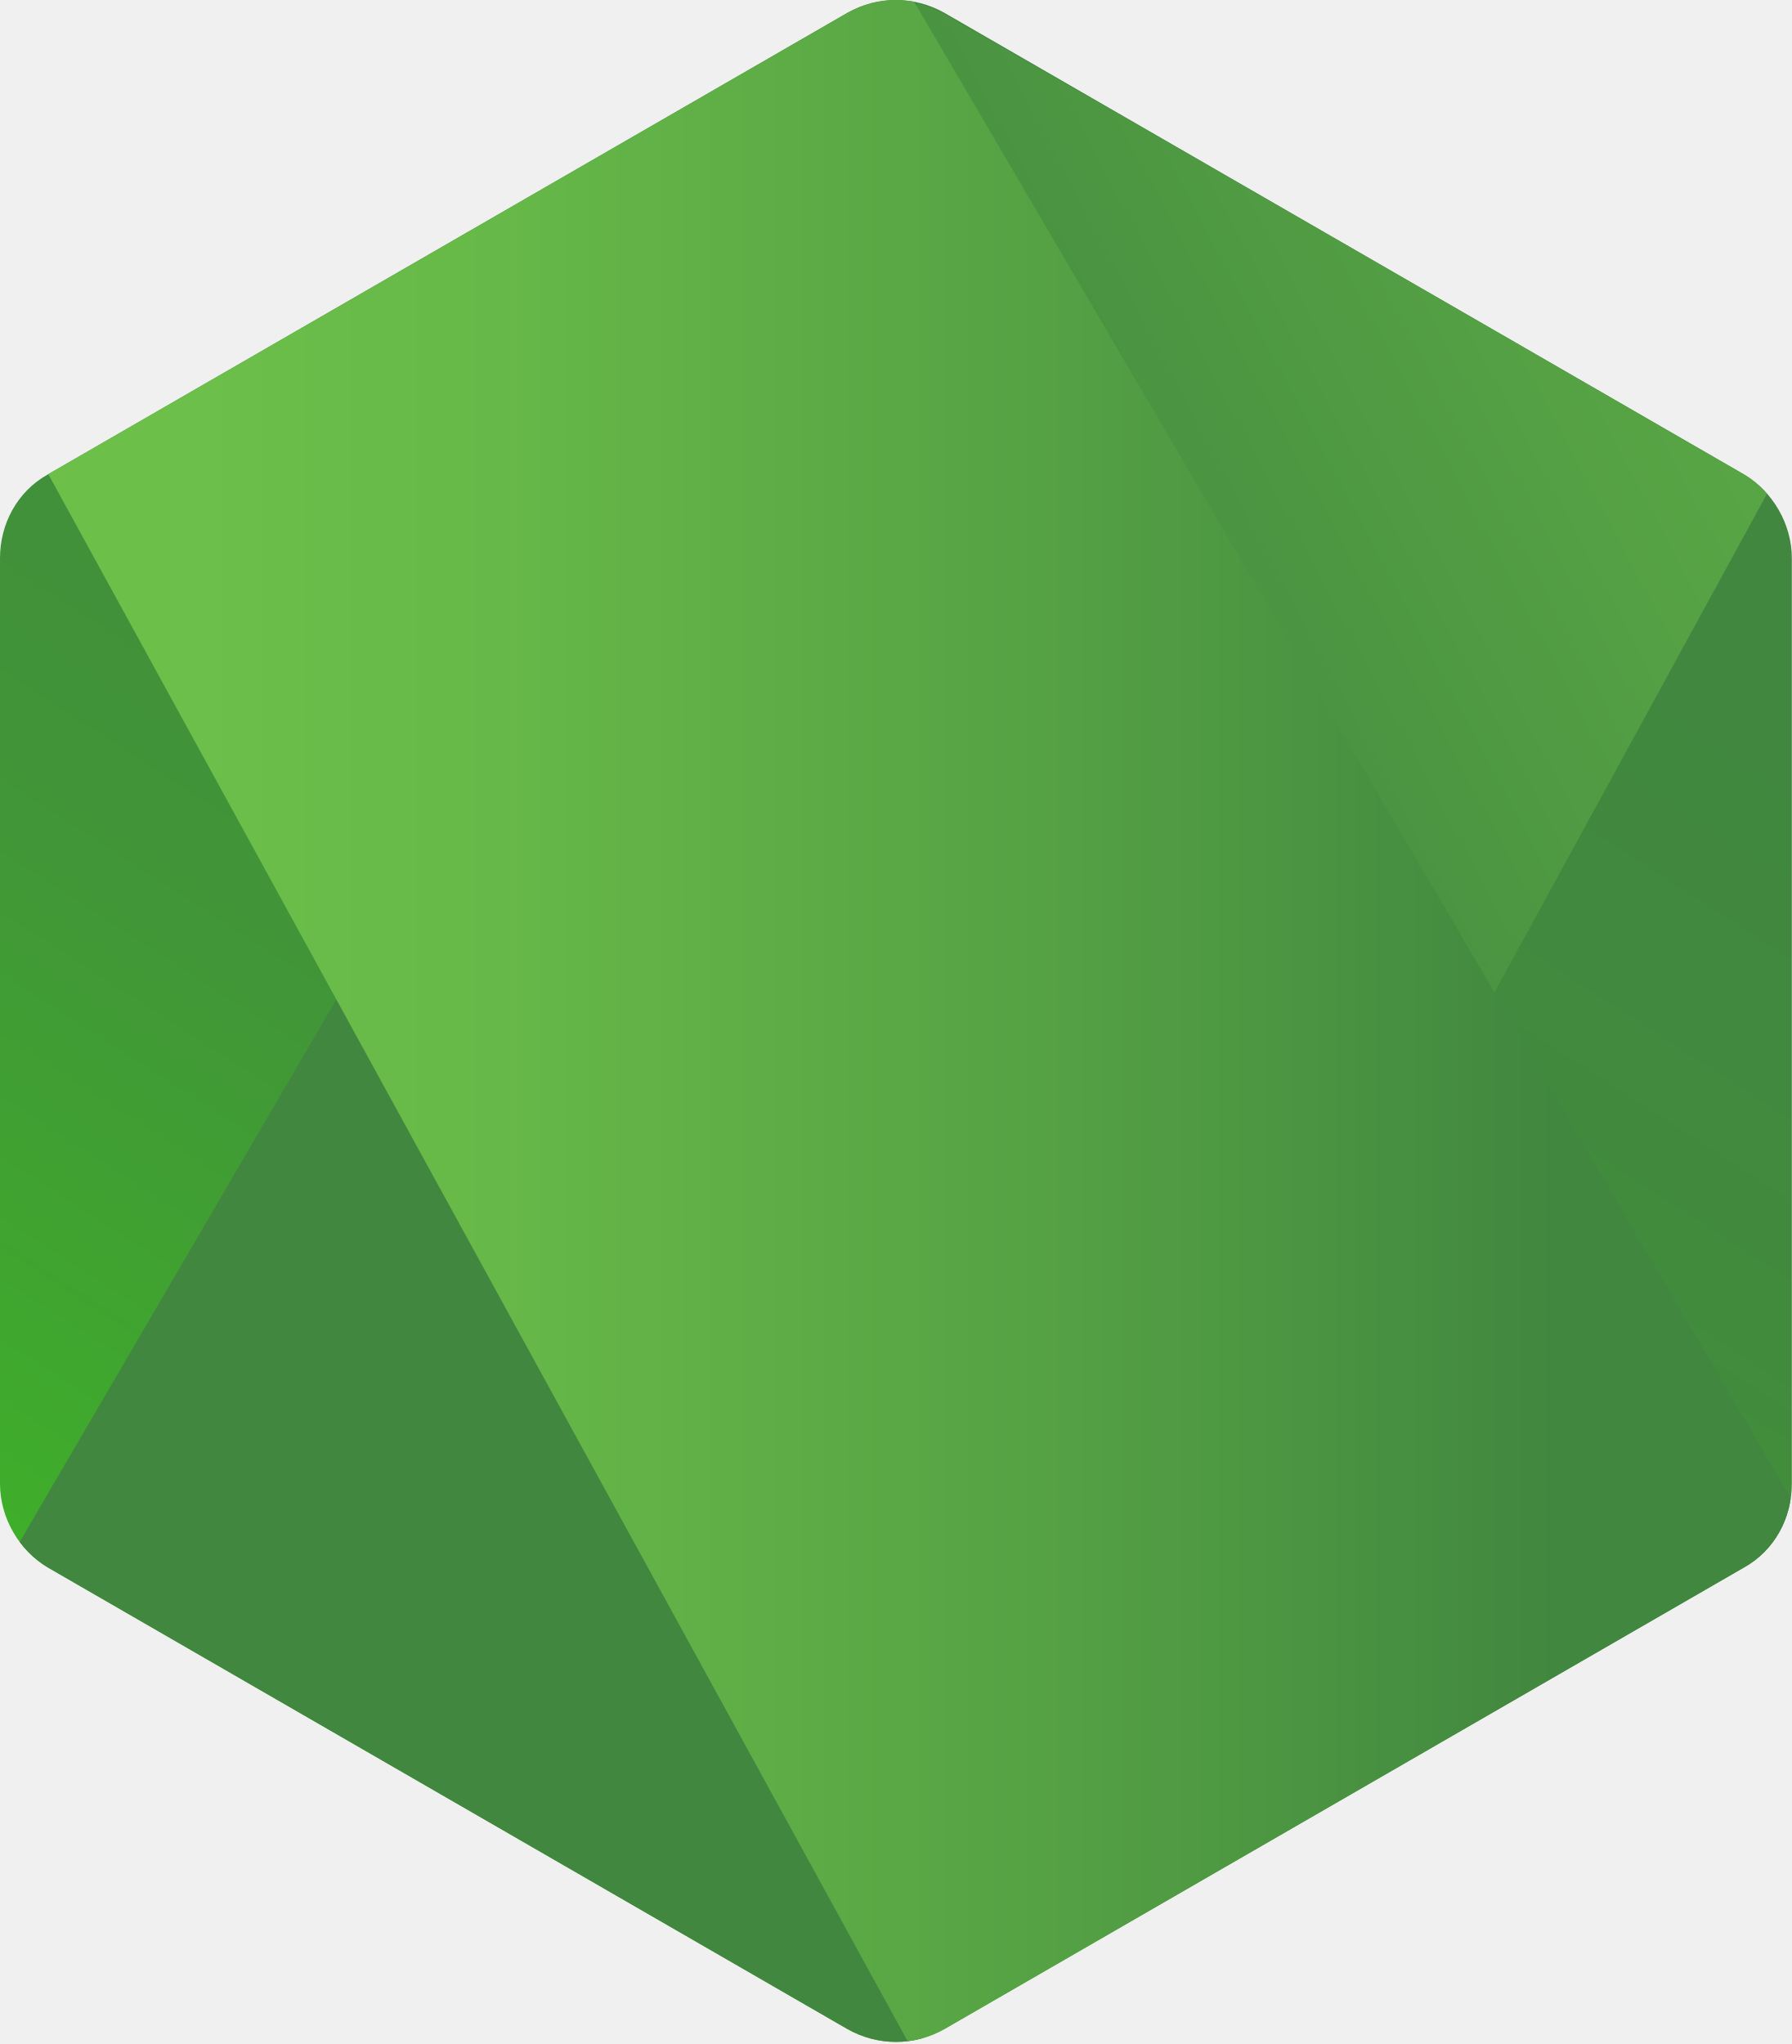
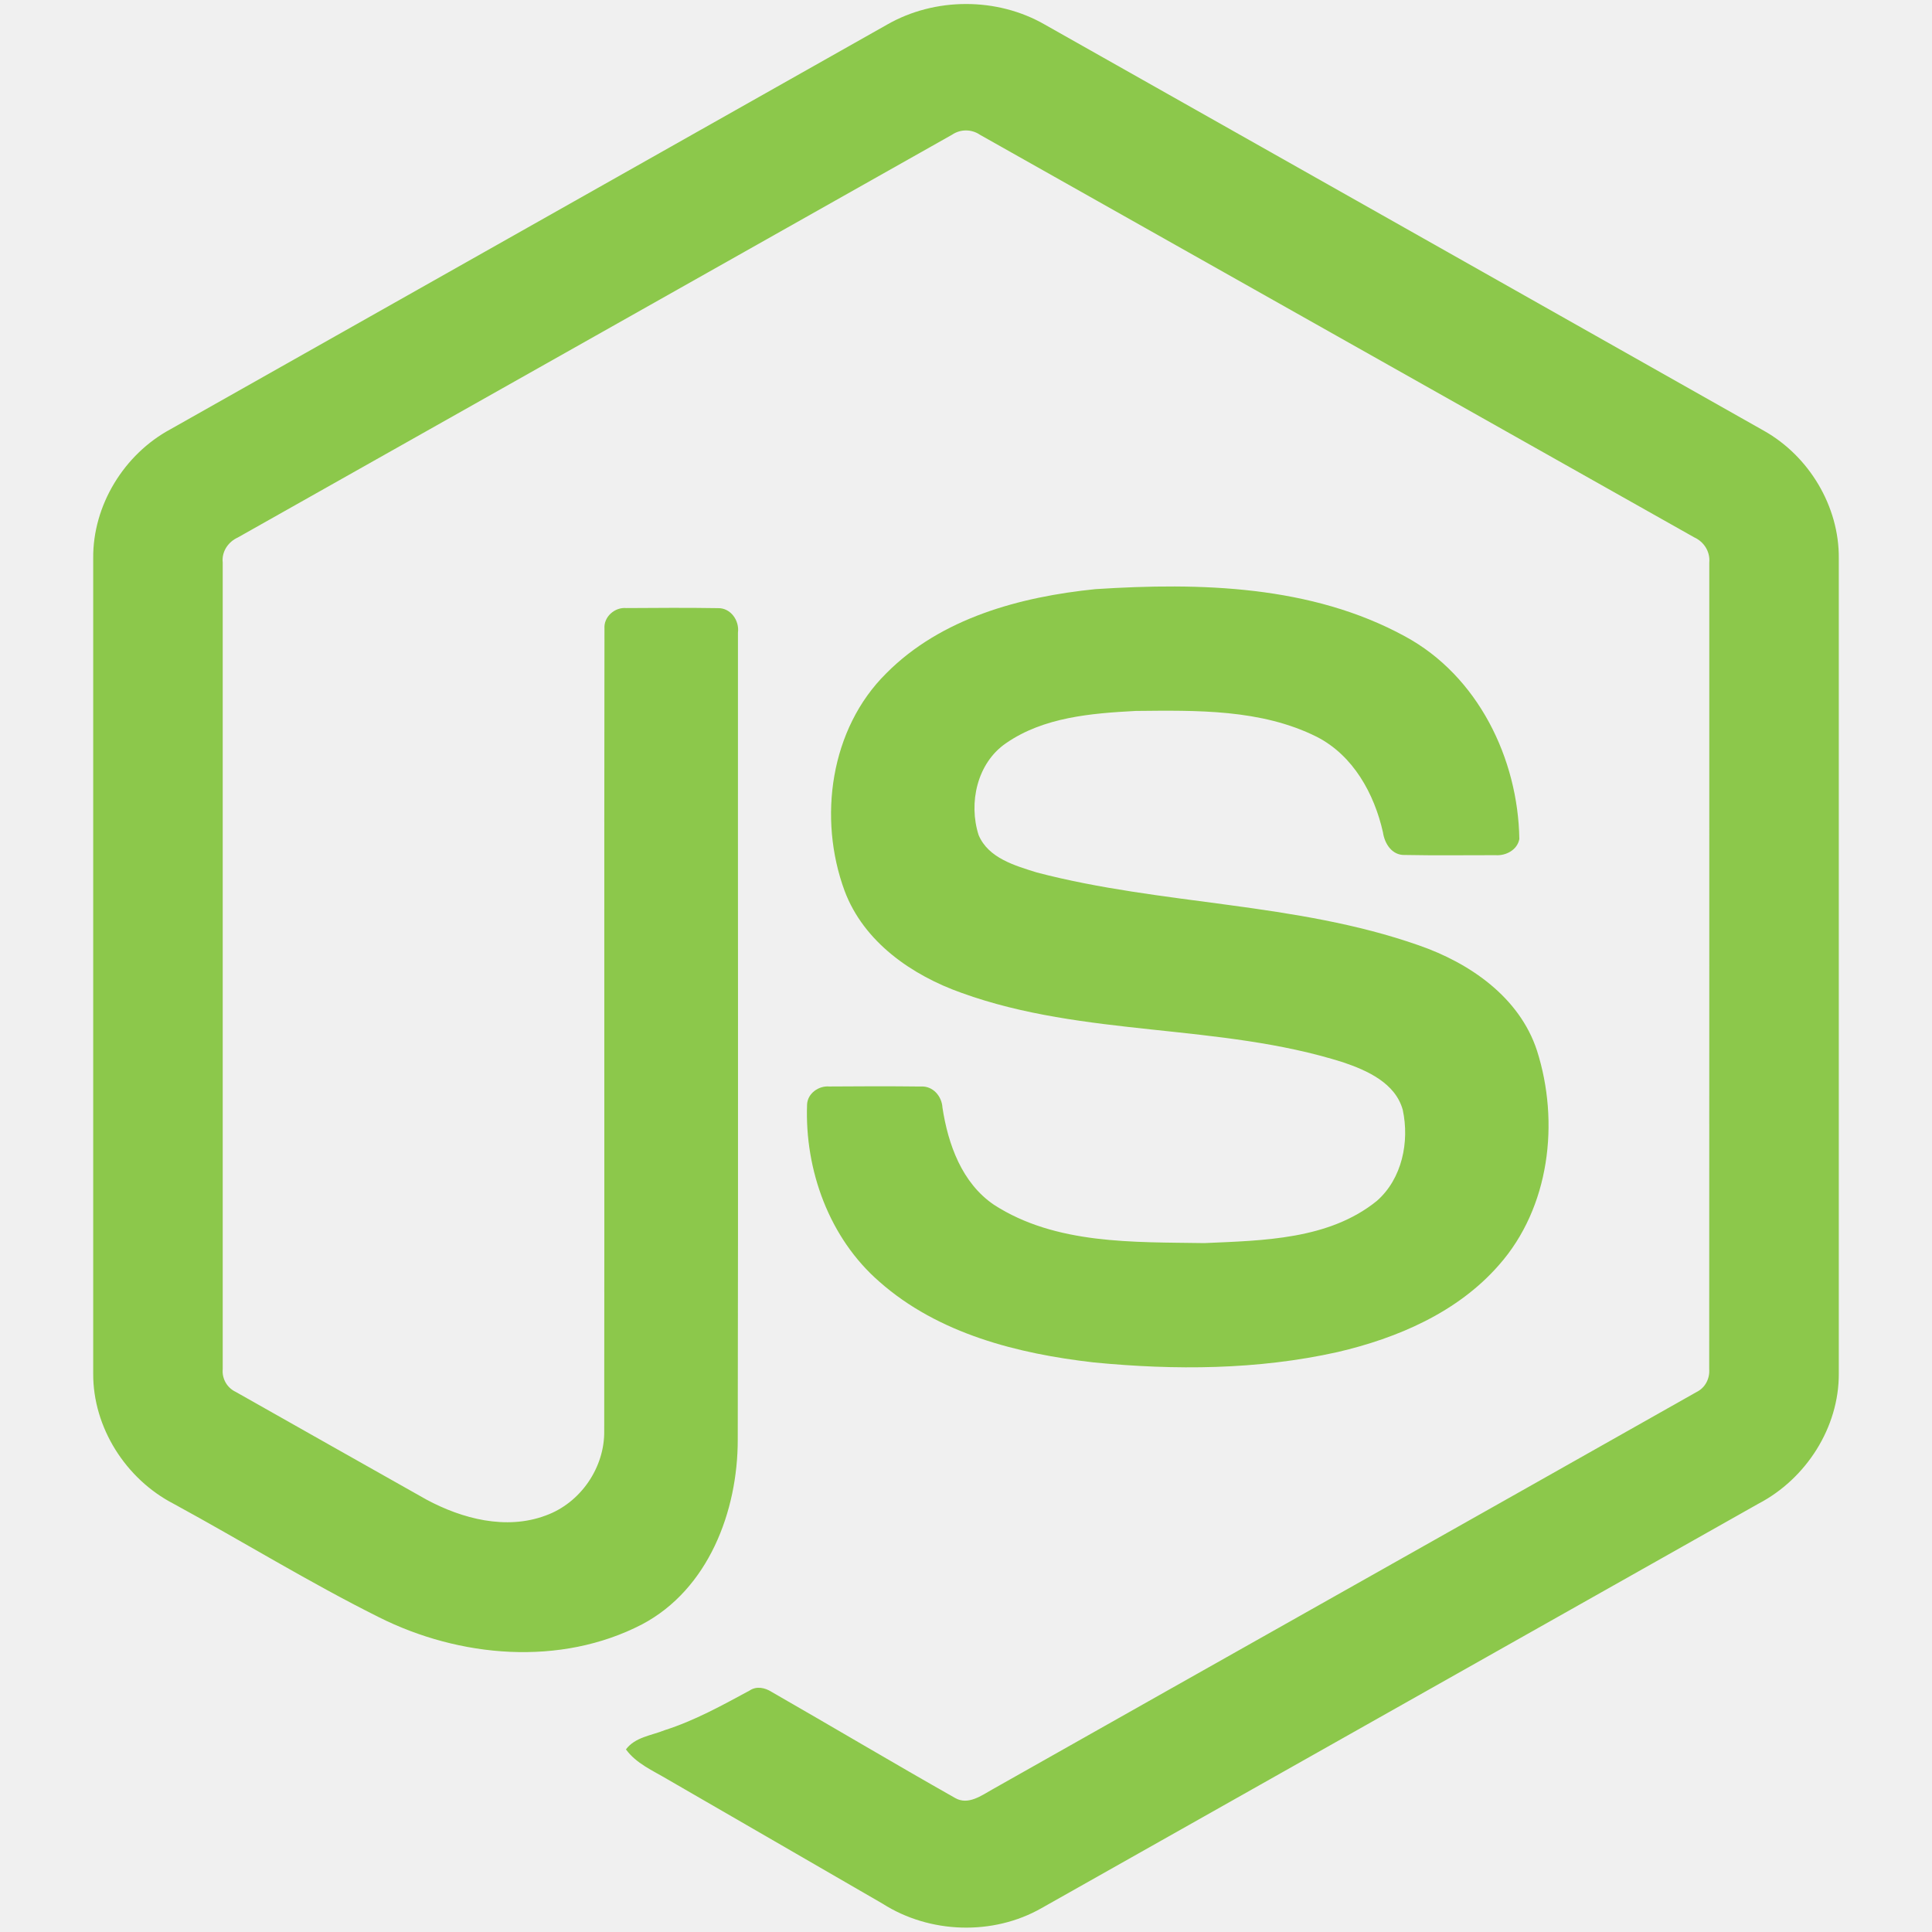
- <svg xmlns="http://www.w3.org/2000/svg" xmlns:xlink="http://www.w3.org/1999/xlink" viewBox="0 0 256 292" width="256" height="292">
-   <defs>
-     <linearGradient id="a" x1="68.188%" x2="27.823%" y1="17.487%" y2="89.755%">
-       <stop offset="0%" stop-color="#41873F" />
-       <stop offset="32.88%" stop-color="#418B3D" />
-       <stop offset="63.52%" stop-color="#419637" />
-       <stop offset="93.19%" stop-color="#3FA92D" />
-       <stop offset="100%" stop-color="#3FAE2A" />
-     </linearGradient>
-     <linearGradient id="c" x1="43.277%" x2="159.245%" y1="55.169%" y2="-18.306%">
-       <stop offset="13.76%" stop-color="#41873F" />
-       <stop offset="40.32%" stop-color="#54A044" />
-       <stop offset="71.36%" stop-color="#66B848" />
-       <stop offset="90.81%" stop-color="#6CC04A" />
-     </linearGradient>
-     <linearGradient id="f" x1="-4.389%" x2="101.499%" y1="49.997%" y2="49.997%">
-       <stop offset="9.192%" stop-color="#6CC04A" />
-       <stop offset="28.64%" stop-color="#66B848" />
-       <stop offset="59.68%" stop-color="#54A044" />
-       <stop offset="86.24%" stop-color="#41873F" />
-     </linearGradient>
-     <path id="b" d="M134.923 1.832c-4.344-2.443-9.502-2.443-13.846 0L6.787 67.801C2.443 70.244 0 74.859 0 79.745v132.208c0 4.887 2.715 9.502 6.787 11.945l114.29 65.968c4.344 2.444 9.502 2.444 13.846 0l114.29-65.968c4.344-2.443 6.787-7.058 6.787-11.945V79.745c0-4.886-2.715-9.501-6.787-11.944L134.923 1.832Z" />
-     <path id="e" d="M134.923 1.832c-4.344-2.443-9.502-2.443-13.846 0L6.787 67.801C2.443 70.244 0 74.859 0 79.745v132.208c0 4.887 2.715 9.502 6.787 11.945l114.29 65.968c4.344 2.444 9.502 2.444 13.846 0l114.29-65.968c4.344-2.443 6.787-7.058 6.787-11.945V79.745c0-4.886-2.715-9.501-6.787-11.944L134.923 1.832Z" />
-   </defs>
-   <path fill="url(#a)" d="M134.923 1.832c-4.344-2.443-9.502-2.443-13.846 0L6.787 67.801C2.443 70.244 0 74.859 0 79.745v132.208c0 4.887 2.715 9.502 6.787 11.945l114.29 65.968c4.344 2.444 9.502 2.444 13.846 0l114.29-65.968c4.344-2.443 6.787-7.058 6.787-11.945V79.745c0-4.886-2.715-9.501-6.787-11.944L134.923 1.832Z" />
-   <mask id="d" fill="#fff">
-     <use xlink:href="#b" />
-   </mask>
-   <path fill="url(#c)" d="M249.485 67.8 134.65 1.833c-1.086-.542-2.443-1.085-3.529-1.357L2.443 220.912c1.086 1.357 2.444 2.443 3.8 3.258l114.834 65.968c3.258 1.9 7.059 2.443 10.588 1.357L252.47 70.515c-.815-1.086-1.9-1.9-2.986-2.714Z" mask="url(#d)" />
-   <mask id="g" fill="#fff">
-     <use xlink:href="#e" />
-   </mask>
-   <path fill="url(#f)" d="M249.756 223.898c3.258-1.9 5.701-5.158 6.787-8.687L130.579.204c-3.258-.543-6.787-.272-9.773 1.628L6.786 67.53l122.979 224.238c1.628-.272 3.529-.815 5.158-1.63l114.833-66.239Z" mask="url(#g)" />
+ <svg xmlns="http://www.w3.org/2000/svg" width="800px" height="800px" viewBox="-13 0 282 282" preserveAspectRatio="xMinYMin meet">
+   <g fill="#8CC84B">
+     <path d="M116.504 3.58c6.962-3.985 16.03-4.003 22.986 0 34.995 19.774 70.001 39.517 104.99 59.303 6.581 3.707 10.983 11.031 10.916 18.614v118.968c.049 7.897-4.788 15.396-11.731 19.019-34.88 19.665-69.742 39.354-104.616 59.019-7.106 4.063-16.356 3.75-23.24-.646-10.457-6.062-20.932-12.094-31.39-18.15-2.137-1.274-4.546-2.288-6.055-4.36 1.334-1.798 3.719-2.022 5.657-2.807 4.365-1.388 8.374-3.616 12.384-5.778 1.014-.694 2.252-.428 3.224.193 8.942 5.127 17.805 10.403 26.777 15.481 1.914 1.105 3.852-.362 5.488-1.274 34.228-19.345 68.498-38.617 102.72-57.968 1.268-.61 1.969-1.956 1.866-3.345.024-39.245.006-78.497.012-117.742.145-1.576-.767-3.025-2.192-3.67-34.759-19.575-69.5-39.18-104.253-58.76a3.621 3.621 0 0 0-4.094-.006C91.2 39.257 56.465 58.88 21.712 78.454c-1.42.646-2.373 2.071-2.204 3.653.006 39.245 0 78.497 0 117.748a3.329 3.329 0 0 0 1.89 3.303c9.274 5.259 18.56 10.481 27.84 15.722 5.228 2.814 11.647 4.486 17.407 2.33 5.083-1.823 8.646-7.01 8.549-12.407.048-39.016-.024-78.038.036-117.048-.127-1.732 1.516-3.163 3.2-3 4.456-.03 8.918-.06 13.374.012 1.86-.042 3.14 1.823 2.91 3.568-.018 39.263.048 78.527-.03 117.79.012 10.464-4.287 21.85-13.966 26.97-11.924 6.177-26.662 4.867-38.442-1.056-10.198-5.09-19.93-11.097-29.947-16.55C5.368 215.886.555 208.357.604 200.466V81.497c-.073-7.74 4.504-15.197 11.29-18.85C46.768 42.966 81.636 23.27 116.504 3.58z" />
+     <path d="M146.928 85.99c15.21-.979 31.493-.58 45.18 6.913 10.597 5.742 16.472 17.793 16.659 29.566-.296 1.588-1.956 2.464-3.472 2.355-4.413-.006-8.827.06-13.24-.03-1.872.072-2.96-1.654-3.195-3.309-1.268-5.633-4.34-11.212-9.642-13.929-8.139-4.075-17.576-3.87-26.451-3.785-6.479.344-13.446.905-18.935 4.715-4.214 2.886-5.494 8.712-3.99 13.404 1.418 3.369 5.307 4.456 8.489 5.458 18.33 4.794 37.754 4.317 55.734 10.626 7.444 2.572 14.726 7.572 17.274 15.366 3.333 10.446 1.872 22.932-5.56 31.318-6.027 6.901-14.805 10.657-23.56 12.697-11.647 2.597-23.734 2.663-35.562 1.51-11.122-1.268-22.696-4.19-31.282-11.768-7.342-6.375-10.928-16.308-10.572-25.895.085-1.619 1.697-2.748 3.248-2.615 4.444-.036 8.888-.048 13.332.006 1.775-.127 3.091 1.407 3.182 3.08.82 5.367 2.837 11 7.517 14.182 9.032 5.827 20.365 5.428 30.707 5.591 8.568-.38 18.186-.495 25.178-6.158 3.689-3.23 4.782-8.634 3.785-13.283-1.08-3.925-5.186-5.754-8.712-6.95-18.095-5.724-37.736-3.647-55.656-10.12-7.275-2.571-14.31-7.432-17.105-14.906-3.9-10.578-2.113-23.662 6.098-31.765 8.006-8.06 19.563-11.164 30.551-12.275z" />
+   </g>
</svg>
